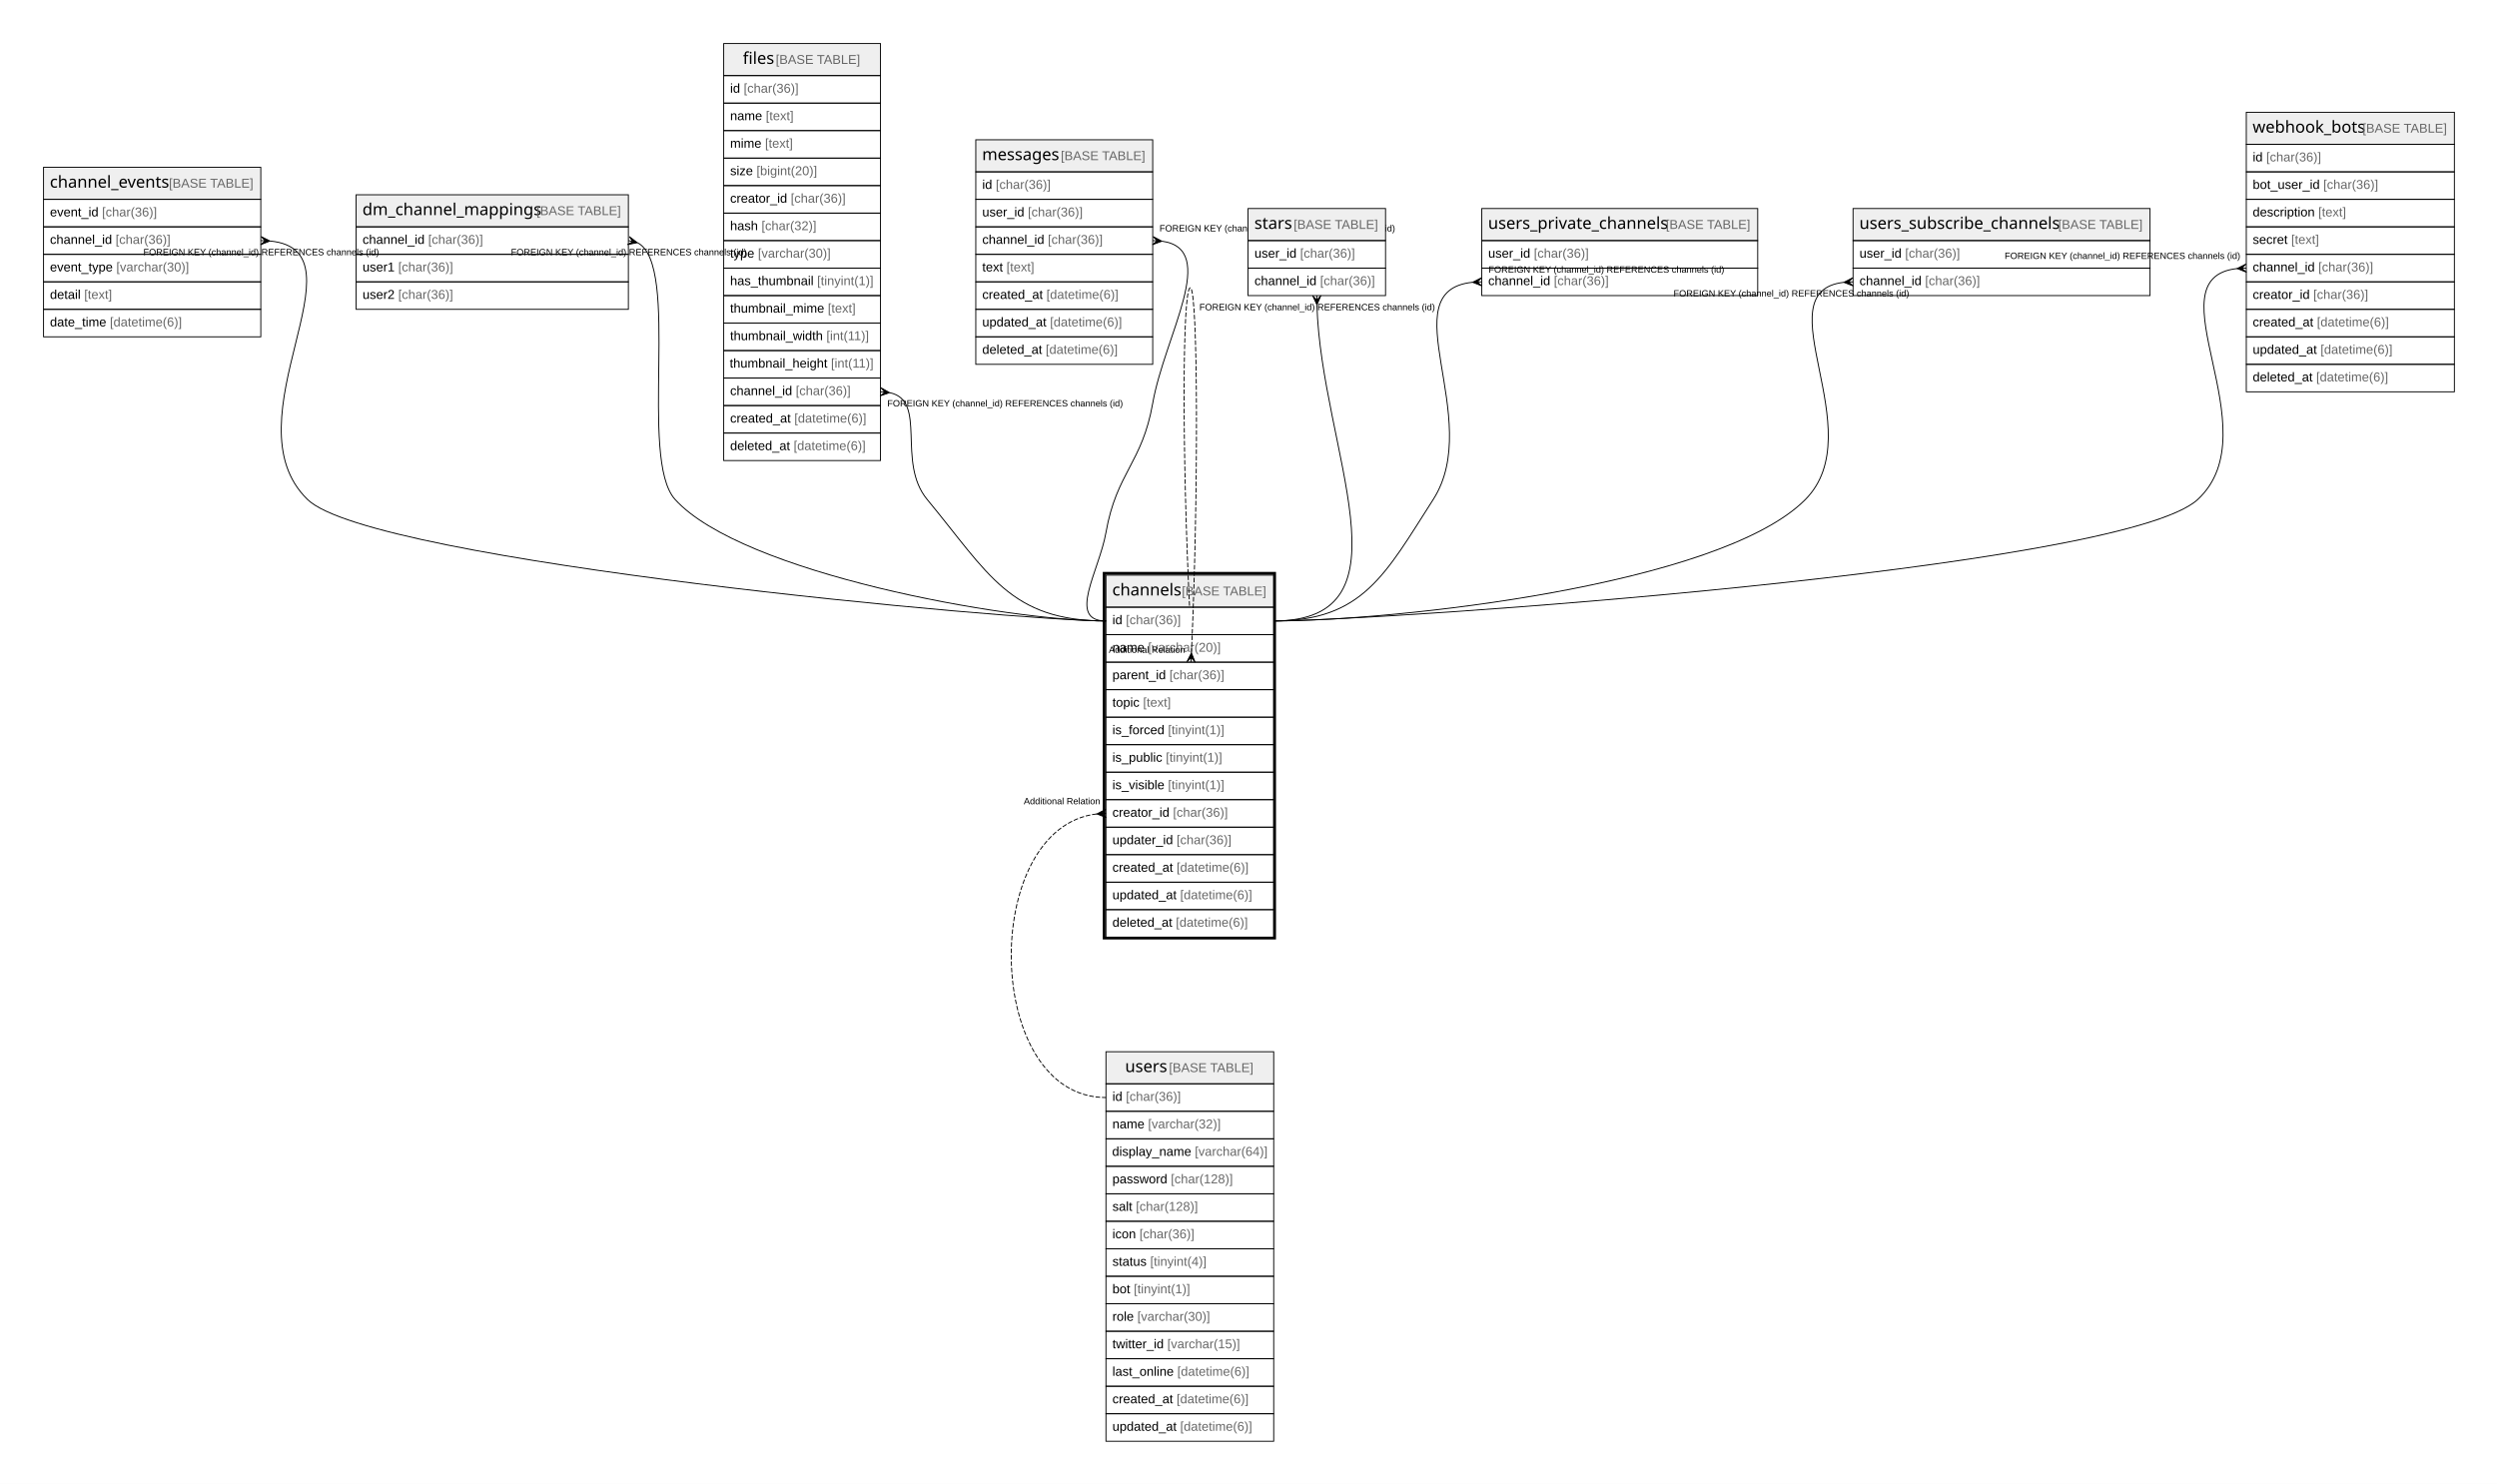
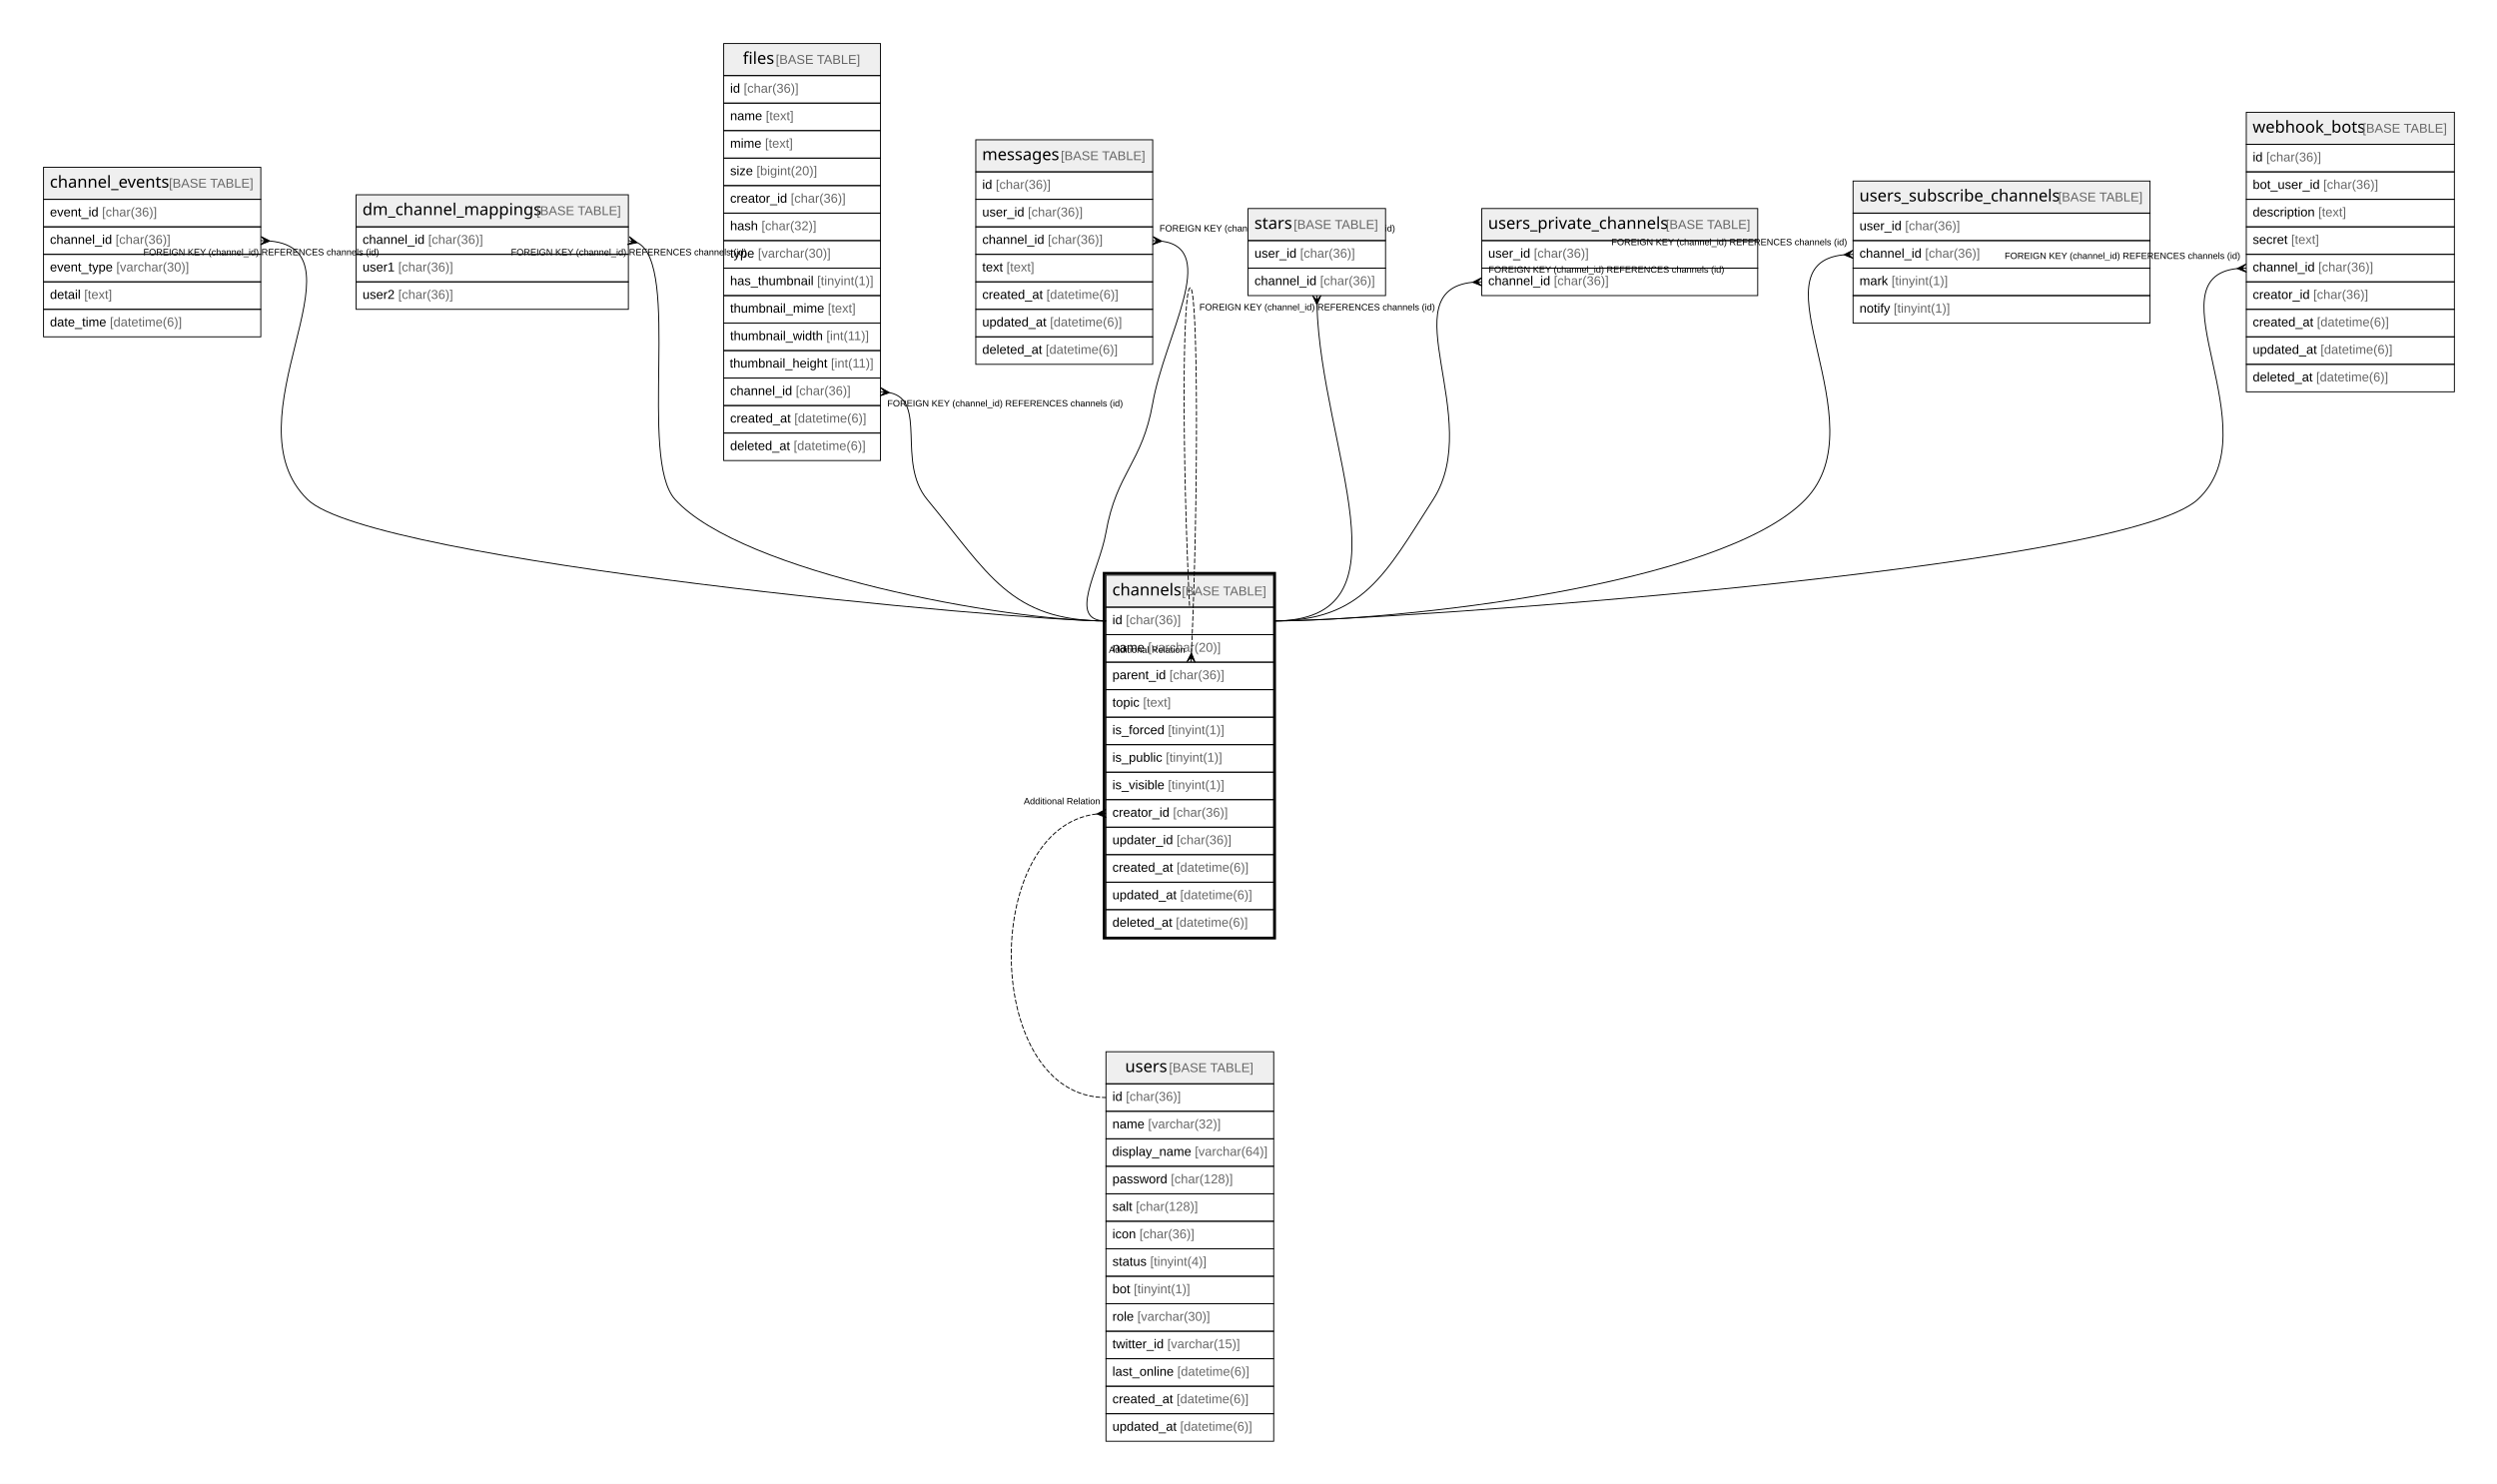
<svg xmlns="http://www.w3.org/2000/svg" width="2724pt" height="1619pt" viewBox="0.00 0.00 2724.00 1619.00">
  <g id="graph0" class="graph" transform="scale(1 1) rotate(0) translate(4 1615)">
    <polygon fill="#ffffff" stroke="transparent" points="-4,4 -4,-1615 2720,-1615 2720,4 -4,4" />
    <g id="node1" class="node">
      <polygon fill="#efefef" stroke="transparent" points="1202.5,-952.5 1202.5,-987.5 1385.5,-987.5 1385.5,-952.5 1202.5,-952.5" />
      <polygon fill="none" stroke="#000000" points="1202.5,-952.5 1202.5,-987.5 1385.5,-987.5 1385.5,-952.5 1202.5,-952.5" />
      <text text-anchor="start" x="1209.361" y="-965.3" font-family="Arial Bold" font-size="18.00" fill="#000000">channels</text>
      <text text-anchor="start" x="1281.386" y="-965.3" font-family="Arial" font-size="14.00" fill="#000000"> </text>
      <text text-anchor="start" x="1285.276" y="-965.3" font-family="Arial" font-size="14.00" fill="#666666">[BASE TABLE]</text>
      <polygon fill="none" stroke="#000000" points="1202.5,-922.5 1202.5,-952.5 1385.5,-952.5 1385.5,-922.5 1202.5,-922.5" />
      <text text-anchor="start" x="1209.5" y="-933.9" font-family="Arial" font-size="14.00" fill="#000000">id </text>
      <text text-anchor="start" x="1224.28" y="-933.9" font-family="Arial" font-size="14.00" fill="#666666">[char(36)]</text>
      <polygon fill="none" stroke="#000000" points="1202.5,-892.5 1202.5,-922.5 1385.5,-922.5 1385.5,-892.5 1202.5,-892.5" />
      <text text-anchor="start" x="1209.5" y="-903.9" font-family="Arial" font-size="14.00" fill="#000000">name </text>
      <text text-anchor="start" x="1248.399" y="-903.9" font-family="Arial" font-size="14.00" fill="#666666">[varchar(20)]</text>
      <polygon fill="none" stroke="#000000" points="1202.5,-862.5 1202.5,-892.5 1385.5,-892.5 1385.5,-862.5 1202.5,-862.5" />
      <text text-anchor="start" x="1209.5" y="-873.9" font-family="Arial" font-size="14.00" fill="#000000">parent_id </text>
      <text text-anchor="start" x="1271.744" y="-873.9" font-family="Arial" font-size="14.00" fill="#666666">[char(36)]</text>
      <polygon fill="none" stroke="#000000" points="1202.5,-832.5 1202.5,-862.5 1385.5,-862.5 1385.5,-832.5 1202.5,-832.5" />
      <text text-anchor="start" x="1209.5" y="-843.9" font-family="Arial" font-size="14.00" fill="#000000">topic </text>
      <text text-anchor="start" x="1242.953" y="-843.9" font-family="Arial" font-size="14.00" fill="#666666">[text]</text>
      <polygon fill="none" stroke="#000000" points="1202.5,-802.5 1202.5,-832.5 1385.5,-832.5 1385.5,-802.5 1202.5,-802.5" />
      <text text-anchor="start" x="1209.5" y="-813.9" font-family="Arial" font-size="14.00" fill="#000000">is_forced </text>
      <text text-anchor="start" x="1270.179" y="-813.9" font-family="Arial" font-size="14.00" fill="#666666">[tinyint(1)]</text>
      <polygon fill="none" stroke="#000000" points="1202.5,-772.5 1202.5,-802.5 1385.5,-802.5 1385.5,-772.5 1202.5,-772.5" />
      <text text-anchor="start" x="1209.5" y="-783.9" font-family="Arial" font-size="14.00" fill="#000000">is_public </text>
      <text text-anchor="start" x="1267.841" y="-783.9" font-family="Arial" font-size="14.00" fill="#666666">[tinyint(1)]</text>
      <polygon fill="none" stroke="#000000" points="1202.5,-742.5 1202.5,-772.5 1385.5,-772.5 1385.5,-742.5 1202.5,-742.5" />
      <text text-anchor="start" x="1209.5" y="-753.9" font-family="Arial" font-size="14.00" fill="#000000">is_visible </text>
      <text text-anchor="start" x="1270.165" y="-753.9" font-family="Arial" font-size="14.00" fill="#666666">[tinyint(1)]</text>
      <polygon fill="none" stroke="#000000" points="1202.5,-712.5 1202.5,-742.5 1385.5,-742.5 1385.5,-712.5 1202.5,-712.5" />
      <text text-anchor="start" x="1209.5" y="-723.9" font-family="Arial" font-size="14.00" fill="#000000">creator_id </text>
      <text text-anchor="start" x="1275.622" y="-723.9" font-family="Arial" font-size="14.00" fill="#666666">[char(36)]</text>
      <polygon fill="none" stroke="#000000" points="1202.5,-682.5 1202.5,-712.5 1385.5,-712.5 1385.5,-682.5 1202.5,-682.5" />
      <text text-anchor="start" x="1209.5" y="-693.9" font-family="Arial" font-size="14.00" fill="#000000">updater_id </text>
      <text text-anchor="start" x="1279.527" y="-693.9" font-family="Arial" font-size="14.00" fill="#666666">[char(36)]</text>
      <polygon fill="none" stroke="#000000" points="1202.5,-652.5 1202.5,-682.5 1385.5,-682.5 1385.5,-652.5 1202.5,-652.5" />
      <text text-anchor="start" x="1209.5" y="-663.9" font-family="Arial" font-size="14.00" fill="#000000">created_at </text>
      <text text-anchor="start" x="1279.528" y="-663.9" font-family="Arial" font-size="14.00" fill="#666666">[datetime(6)]</text>
      <polygon fill="none" stroke="#000000" points="1202.5,-622.5 1202.5,-652.5 1385.5,-652.5 1385.5,-622.5 1202.5,-622.5" />
      <text text-anchor="start" x="1209.5" y="-633.9" font-family="Arial" font-size="14.00" fill="#000000">updated_at </text>
      <text text-anchor="start" x="1283.433" y="-633.9" font-family="Arial" font-size="14.00" fill="#666666">[datetime(6)]</text>
      <polygon fill="none" stroke="#000000" points="1202.5,-592.5 1202.5,-622.5 1385.5,-622.5 1385.5,-592.5 1202.5,-592.5" />
      <text text-anchor="start" x="1209.5" y="-603.9" font-family="Arial" font-size="14.00" fill="#000000">deleted_at </text>
      <text text-anchor="start" x="1278.757" y="-603.9" font-family="Arial" font-size="14.00" fill="#666666">[datetime(6)]</text>
      <polygon fill="none" stroke="#000000" stroke-width="3" points="1200.5,-591.5 1200.5,-989.5 1386.5,-989.5 1386.5,-591.5 1200.5,-591.5" />
    </g>
    <g id="edge9" class="edge">
      <path fill="none" stroke="#000000" stroke-dasharray="5,2" d="M1295.74,-902.678C1303.479,-1071.526 1303.066,-1301 1294.5,-1301 1285.764,-1301 1285.508,-1118.829 1293.732,-952.51" />
      <polygon fill="#000000" stroke="#000000" points="1295.739,-902.651 1299.763,-892.45 1295.503,-897.656 1295.268,-892.662 1295.268,-892.662 1295.268,-892.662 1295.503,-897.656 1290.773,-892.874 1295.739,-902.651 1295.739,-902.651" />
      <text text-anchor="start" x="1205.592" y="-902.662" font-family="Arial" font-size="10.00" fill="#000000">Additional Relation</text>
    </g>
    <g id="node10" class="node">
      <polygon fill="#efefef" stroke="transparent" points="1202.5,-432.5 1202.5,-467.5 1385.5,-467.5 1385.5,-432.5 1202.5,-432.5" />
      <polygon fill="none" stroke="#000000" points="1202.5,-432.5 1202.5,-467.5 1385.5,-467.5 1385.5,-432.5 1202.5,-432.5" />
      <text text-anchor="start" x="1223.371" y="-445.3" font-family="Arial Bold" font-size="18.00" fill="#000000">users</text>
      <text text-anchor="start" x="1267.375" y="-445.3" font-family="Arial" font-size="14.00" fill="#000000"> </text>
      <text text-anchor="start" x="1271.266" y="-445.3" font-family="Arial" font-size="14.00" fill="#666666">[BASE TABLE]</text>
      <polygon fill="none" stroke="#000000" points="1202.5,-402.5 1202.5,-432.5 1385.5,-432.5 1385.5,-402.5 1202.5,-402.5" />
      <text text-anchor="start" x="1209.5" y="-413.9" font-family="Arial" font-size="14.00" fill="#000000">id </text>
      <text text-anchor="start" x="1224.28" y="-413.9" font-family="Arial" font-size="14.00" fill="#666666">[char(36)]</text>
      <polygon fill="none" stroke="#000000" points="1202.5,-372.5 1202.5,-402.5 1385.5,-402.5 1385.5,-372.5 1202.5,-372.5" />
      <text text-anchor="start" x="1209.5" y="-383.9" font-family="Arial" font-size="14.00" fill="#000000">name </text>
      <text text-anchor="start" x="1248.399" y="-383.9" font-family="Arial" font-size="14.00" fill="#666666">[varchar(32)]</text>
      <polygon fill="none" stroke="#000000" points="1202.5,-342.5 1202.5,-372.5 1385.5,-372.5 1385.5,-342.5 1202.5,-342.5" />
      <text text-anchor="start" x="1209.21" y="-353.9" font-family="Arial" font-size="14.00" fill="#000000">display_name </text>
      <text text-anchor="start" x="1299.453" y="-353.9" font-family="Arial" font-size="14.00" fill="#666666">[varchar(64)]</text>
      <polygon fill="none" stroke="#000000" points="1202.5,-312.5 1202.5,-342.5 1385.5,-342.5 1385.5,-312.5 1202.5,-312.5" />
      <text text-anchor="start" x="1209.5" y="-323.9" font-family="Arial" font-size="14.00" fill="#000000">password </text>
      <text text-anchor="start" x="1273.288" y="-323.9" font-family="Arial" font-size="14.00" fill="#666666">[char(128)]</text>
      <polygon fill="none" stroke="#000000" points="1202.5,-282.5 1202.5,-312.5 1385.5,-312.5 1385.5,-282.5 1202.5,-282.5" />
      <text text-anchor="start" x="1209.5" y="-293.9" font-family="Arial" font-size="14.00" fill="#000000">salt </text>
      <text text-anchor="start" x="1235.17" y="-293.9" font-family="Arial" font-size="14.00" fill="#666666">[char(128)]</text>
      <polygon fill="none" stroke="#000000" points="1202.5,-252.5 1202.5,-282.5 1385.5,-282.5 1385.5,-252.5 1202.5,-252.5" />
      <text text-anchor="start" x="1209.5" y="-263.9" font-family="Arial" font-size="14.00" fill="#000000">icon </text>
      <text text-anchor="start" x="1239.062" y="-263.9" font-family="Arial" font-size="14.00" fill="#666666">[char(36)]</text>
      <polygon fill="none" stroke="#000000" points="1202.5,-222.5 1202.5,-252.5 1385.5,-252.5 1385.5,-222.5 1202.5,-222.5" />
      <text text-anchor="start" x="1209.5" y="-233.9" font-family="Arial" font-size="14.00" fill="#000000">status </text>
      <text text-anchor="start" x="1250.737" y="-233.9" font-family="Arial" font-size="14.00" fill="#666666">[tinyint(4)]</text>
      <polygon fill="none" stroke="#000000" points="1202.5,-192.5 1202.5,-222.5 1385.5,-222.5 1385.5,-192.5 1202.5,-192.5" />
      <text text-anchor="start" x="1209.5" y="-203.9" font-family="Arial" font-size="14.00" fill="#000000">bot </text>
      <text text-anchor="start" x="1232.846" y="-203.9" font-family="Arial" font-size="14.00" fill="#666666">[tinyint(1)]</text>
      <polygon fill="none" stroke="#000000" points="1202.5,-162.5 1202.5,-192.5 1385.5,-192.5 1385.5,-162.5 1202.5,-162.5" />
      <text text-anchor="start" x="1209.5" y="-173.9" font-family="Arial" font-size="14.00" fill="#000000">role </text>
      <text text-anchor="start" x="1236.723" y="-173.9" font-family="Arial" font-size="14.00" fill="#666666">[varchar(30)]</text>
      <polygon fill="none" stroke="#000000" points="1202.5,-132.5 1202.5,-162.5 1385.5,-162.5 1385.5,-132.5 1202.5,-132.5" />
      <text text-anchor="start" x="1209.5" y="-143.9" font-family="Arial" font-size="14.00" fill="#000000">twitter_id </text>
      <text text-anchor="start" x="1269.391" y="-143.9" font-family="Arial" font-size="14.00" fill="#666666">[varchar(15)]</text>
      <polygon fill="none" stroke="#000000" points="1202.5,-102.5 1202.5,-132.5 1385.5,-132.5 1385.5,-102.5 1202.5,-102.5" />
      <text text-anchor="start" x="1209.5" y="-113.9" font-family="Arial" font-size="14.00" fill="#000000">last_online </text>
      <text text-anchor="start" x="1280.297" y="-113.9" font-family="Arial" font-size="14.00" fill="#666666">[datetime(6)]</text>
      <polygon fill="none" stroke="#000000" points="1202.5,-72.5 1202.5,-102.5 1385.5,-102.5 1385.5,-72.5 1202.5,-72.5" />
      <text text-anchor="start" x="1209.5" y="-83.9" font-family="Arial" font-size="14.00" fill="#000000">created_at </text>
      <text text-anchor="start" x="1279.528" y="-83.9" font-family="Arial" font-size="14.00" fill="#666666">[datetime(6)]</text>
      <polygon fill="none" stroke="#000000" points="1202.5,-42.5 1202.5,-72.5 1385.5,-72.5 1385.5,-42.5 1202.5,-42.5" />
      <text text-anchor="start" x="1209.5" y="-53.9" font-family="Arial" font-size="14.00" fill="#000000">updated_at </text>
      <text text-anchor="start" x="1283.433" y="-53.9" font-family="Arial" font-size="14.00" fill="#666666">[datetime(6)]</text>
    </g>
    <g id="edge10" class="edge">
      <path fill="none" stroke="#000000" stroke-dasharray="5,2" d="M1192.272,-726.911C1064.811,-711.958 1068.22,-417.5 1202.5,-417.5" />
      <polygon fill="#000000" stroke="#000000" points="1192.517,-726.925 1202.241,-731.992 1197.508,-727.212 1202.5,-727.5 1202.5,-727.5 1202.5,-727.5 1197.508,-727.212 1202.759,-723.008 1192.517,-726.925 1192.517,-726.925" />
      <text text-anchor="start" x="1112.824" y="-737.5" font-family="Arial" font-size="10.00" fill="#000000">Additional Relation</text>
    </g>
    <g id="node2" class="node">
      <polygon fill="#efefef" stroke="transparent" points="43.5,-1397.5 43.5,-1432.5 280.5,-1432.5 280.5,-1397.5 43.5,-1397.5" />
      <polygon fill="none" stroke="#000000" points="43.5,-1397.5 43.5,-1432.5 280.5,-1432.5 280.5,-1397.5 43.5,-1397.5" />
      <text text-anchor="start" x="50.347" y="-1410.3" font-family="Arial Bold" font-size="18.00" fill="#000000">channel_events</text>
      <text text-anchor="start" x="176.399" y="-1410.3" font-family="Arial" font-size="14.00" fill="#000000"> </text>
      <text text-anchor="start" x="180.29" y="-1410.3" font-family="Arial" font-size="14.00" fill="#666666">[BASE TABLE]</text>
      <polygon fill="none" stroke="#000000" points="43.5,-1367.5 43.5,-1397.5 280.5,-1397.5 280.5,-1367.5 43.5,-1367.5" />
      <text text-anchor="start" x="50.5" y="-1378.9" font-family="Arial" font-size="14.00" fill="#000000">event_id </text>
      <text text-anchor="start" x="107.301" y="-1378.9" font-family="Arial" font-size="14.00" fill="#666666">[char(36)]</text>
      <polygon fill="none" stroke="#000000" points="43.5,-1337.5 43.5,-1367.5 280.5,-1367.5 280.5,-1337.5 43.5,-1337.5" />
      <text text-anchor="start" x="50.5" y="-1348.9" font-family="Arial" font-size="14.00" fill="#000000">channel_id </text>
      <text text-anchor="start" x="122.082" y="-1348.9" font-family="Arial" font-size="14.00" fill="#666666">[char(36)]</text>
      <polygon fill="none" stroke="#000000" points="43.5,-1307.5 43.5,-1337.5 280.5,-1337.5 280.5,-1307.5 43.5,-1307.5" />
      <text text-anchor="start" x="50.5" y="-1318.9" font-family="Arial" font-size="14.00" fill="#000000">event_type </text>
      <text text-anchor="start" x="122.867" y="-1318.9" font-family="Arial" font-size="14.00" fill="#666666">[varchar(30)]</text>
      <polygon fill="none" stroke="#000000" points="43.5,-1277.5 43.5,-1307.5 280.5,-1307.5 280.5,-1277.5 43.5,-1277.5" />
      <text text-anchor="start" x="50.5" y="-1288.9" font-family="Arial" font-size="14.00" fill="#000000">detail </text>
      <text text-anchor="start" x="87.842" y="-1288.9" font-family="Arial" font-size="14.00" fill="#666666">[text]</text>
      <polygon fill="none" stroke="#000000" points="43.5,-1247.5 43.5,-1277.5 280.5,-1277.5 280.5,-1247.5 43.5,-1247.5" />
      <text text-anchor="start" x="50.5" y="-1258.9" font-family="Arial" font-size="14.00" fill="#000000">date_time </text>
      <text text-anchor="start" x="115.852" y="-1258.9" font-family="Arial" font-size="14.00" fill="#666666">[datetime(6)]</text>
    </g>
    <g id="edge1" class="edge">
      <path fill="none" stroke="#000000" d="M290.641,-1352.041C398.775,-1341.622 242.636,-1156.441 331.5,-1070 401.67,-1001.744 1104.609,-937.5 1202.5,-937.5" />
      <polygon fill="#000000" stroke="#000000" points="290.49,-1352.048 280.296,-1348.005 285.495,-1352.274 280.5,-1352.5 280.5,-1352.5 280.5,-1352.5 285.495,-1352.274 280.704,-1356.995 290.49,-1352.048 290.49,-1352.048" />
      <text text-anchor="start" x="152.378" y="-1336.5" font-family="Arial" font-size="10.00" fill="#000000">FOREIGN KEY (channel_id) REFERENCES channels (id)</text>
    </g>
    <g id="node3" class="node">
      <polygon fill="#efefef" stroke="transparent" points="384.5,-1367.5 384.5,-1402.5 681.5,-1402.5 681.5,-1367.5 384.5,-1367.5" />
      <polygon fill="none" stroke="#000000" points="384.5,-1367.5 384.5,-1402.5 681.5,-1402.5 681.5,-1367.5 384.5,-1367.5" />
      <text text-anchor="start" x="391.346" y="-1380.3" font-family="Arial Bold" font-size="18.00" fill="#000000">dm_channel_mappings</text>
      <text text-anchor="start" x="577.4" y="-1380.3" font-family="Arial" font-size="14.00" fill="#000000"> </text>
      <text text-anchor="start" x="581.29" y="-1380.3" font-family="Arial" font-size="14.00" fill="#666666">[BASE TABLE]</text>
      <polygon fill="none" stroke="#000000" points="384.5,-1337.5 384.5,-1367.5 681.5,-1367.5 681.5,-1337.5 384.5,-1337.5" />
      <text text-anchor="start" x="391.5" y="-1348.9" font-family="Arial" font-size="14.00" fill="#000000">channel_id </text>
      <text text-anchor="start" x="463.082" y="-1348.9" font-family="Arial" font-size="14.00" fill="#666666">[char(36)]</text>
      <polygon fill="none" stroke="#000000" points="384.5,-1307.5 384.5,-1337.5 681.5,-1337.5 681.5,-1307.5 384.5,-1307.5" />
      <text text-anchor="start" x="391.5" y="-1318.9" font-family="Arial" font-size="14.00" fill="#000000">user1 </text>
      <text text-anchor="start" x="430.399" y="-1318.9" font-family="Arial" font-size="14.00" fill="#666666">[char(36)]</text>
      <polygon fill="none" stroke="#000000" points="384.5,-1277.5 384.5,-1307.5 681.5,-1307.5 681.5,-1277.5 384.5,-1277.5" />
      <text text-anchor="start" x="391.5" y="-1288.9" font-family="Arial" font-size="14.00" fill="#000000">user2 </text>
      <text text-anchor="start" x="430.399" y="-1288.9" font-family="Arial" font-size="14.00" fill="#666666">[char(36)]</text>
    </g>
    <g id="edge2" class="edge">
      <path fill="none" stroke="#000000" d="M691.527,-1350.162C739.106,-1325.574 692.125,-1114.457 732.5,-1070 805.455,-989.668 1093.985,-937.5 1202.5,-937.5" />
      <polygon fill="#000000" stroke="#000000" points="691.239,-1350.229 680.478,-1348.118 686.369,-1351.364 681.5,-1352.5 681.5,-1352.5 681.5,-1352.5 686.369,-1351.364 682.522,-1356.882 691.239,-1350.229 691.239,-1350.229" />
      <text text-anchor="start" x="553.378" y="-1336.5" font-family="Arial" font-size="10.00" fill="#000000">FOREIGN KEY (channel_id) REFERENCES channels (id)</text>
    </g>
    <g id="node4" class="node">
      <polygon fill="#efefef" stroke="transparent" points="785.5,-1532.5 785.5,-1567.5 956.5,-1567.5 956.5,-1532.5 785.5,-1532.5" />
      <polygon fill="none" stroke="#000000" points="785.5,-1532.5 785.5,-1567.5 956.5,-1567.5 956.5,-1532.5 785.5,-1532.5" />
      <text text-anchor="start" x="806.375" y="-1545.3" font-family="Arial Bold" font-size="18.00" fill="#000000">files</text>
      <text text-anchor="start" x="838.371" y="-1545.3" font-family="Arial" font-size="14.00" fill="#000000"> </text>
      <text text-anchor="start" x="842.262" y="-1545.3" font-family="Arial" font-size="14.00" fill="#666666">[BASE TABLE]</text>
      <polygon fill="none" stroke="#000000" points="785.5,-1502.5 785.5,-1532.5 956.5,-1532.5 956.5,-1502.5 785.5,-1502.5" />
      <text text-anchor="start" x="792.5" y="-1513.9" font-family="Arial" font-size="14.00" fill="#000000">id </text>
      <text text-anchor="start" x="807.28" y="-1513.9" font-family="Arial" font-size="14.00" fill="#666666">[char(36)]</text>
      <polygon fill="none" stroke="#000000" points="785.5,-1472.5 785.5,-1502.5 956.5,-1502.5 956.5,-1472.5 785.5,-1472.5" />
      <text text-anchor="start" x="792.5" y="-1483.9" font-family="Arial" font-size="14.00" fill="#000000">name </text>
      <text text-anchor="start" x="831.399" y="-1483.9" font-family="Arial" font-size="14.00" fill="#666666">[text]</text>
      <polygon fill="none" stroke="#000000" points="785.5,-1442.5 785.5,-1472.5 956.5,-1472.5 956.5,-1442.5 785.5,-1442.5" />
      <text text-anchor="start" x="792.5" y="-1453.9" font-family="Arial" font-size="14.00" fill="#000000">mime </text>
      <text text-anchor="start" x="830.601" y="-1453.9" font-family="Arial" font-size="14.00" fill="#666666">[text]</text>
      <polygon fill="none" stroke="#000000" points="785.5,-1412.5 785.5,-1442.5 956.5,-1442.5 956.5,-1412.5 785.5,-1412.5" />
      <text text-anchor="start" x="792.5" y="-1423.9" font-family="Arial" font-size="14.00" fill="#000000">size </text>
      <text text-anchor="start" x="821.28" y="-1423.9" font-family="Arial" font-size="14.00" fill="#666666">[bigint(20)]</text>
      <polygon fill="none" stroke="#000000" points="785.5,-1382.5 785.5,-1412.5 956.5,-1412.5 956.5,-1382.5 785.5,-1382.5" />
      <text text-anchor="start" x="792.5" y="-1393.9" font-family="Arial" font-size="14.00" fill="#000000">creator_id </text>
      <text text-anchor="start" x="858.622" y="-1393.9" font-family="Arial" font-size="14.00" fill="#666666">[char(36)]</text>
      <polygon fill="none" stroke="#000000" points="785.5,-1352.5 785.5,-1382.5 956.5,-1382.5 956.5,-1352.5 785.5,-1352.5" />
      <text text-anchor="start" x="792.5" y="-1363.9" font-family="Arial" font-size="14.00" fill="#000000">hash </text>
      <text text-anchor="start" x="826.738" y="-1363.9" font-family="Arial" font-size="14.00" fill="#666666">[char(32)]</text>
      <polygon fill="none" stroke="#000000" points="785.5,-1322.5 785.5,-1352.5 956.5,-1352.5 956.5,-1322.5 785.5,-1322.5" />
      <text text-anchor="start" x="792.5" y="-1333.9" font-family="Arial" font-size="14.00" fill="#000000">type </text>
      <text text-anchor="start" x="822.846" y="-1333.9" font-family="Arial" font-size="14.00" fill="#666666">[varchar(30)]</text>
      <polygon fill="none" stroke="#000000" points="785.5,-1292.5 785.5,-1322.5 956.5,-1322.5 956.5,-1292.5 785.5,-1292.5" />
      <text text-anchor="start" x="792.5" y="-1303.9" font-family="Arial" font-size="14.00" fill="#000000">has_thumbnail </text>
      <text text-anchor="start" x="887.416" y="-1303.9" font-family="Arial" font-size="14.00" fill="#666666">[tinyint(1)]</text>
      <polygon fill="none" stroke="#000000" points="785.5,-1262.5 785.5,-1292.5 956.5,-1292.5 956.5,-1262.5 785.5,-1262.5" />
      <text text-anchor="start" x="792.5" y="-1273.9" font-family="Arial" font-size="14.00" fill="#000000">thumbnail_mime </text>
      <text text-anchor="start" x="899.061" y="-1273.9" font-family="Arial" font-size="14.00" fill="#666666">[text]</text>
      <polygon fill="none" stroke="#000000" points="785.5,-1232.5 785.5,-1262.5 956.5,-1262.5 956.5,-1232.5 785.5,-1232.5" />
      <text text-anchor="start" x="792.5" y="-1243.9" font-family="Arial" font-size="14.00" fill="#000000">thumbnail_width </text>
      <text text-anchor="start" x="897.52" y="-1243.9" font-family="Arial" font-size="14.00" fill="#666666">[int(11)]</text>
      <polygon fill="none" stroke="#000000" points="785.5,-1202.5 785.5,-1232.5 956.5,-1232.5 956.5,-1202.5 785.5,-1202.5" />
      <text text-anchor="start" x="792.037" y="-1213.9" font-family="Arial" font-size="14.00" fill="#000000">thumbnail_height </text>
      <text text-anchor="start" x="902.515" y="-1213.9" font-family="Arial" font-size="14.00" fill="#666666">[int(11)]</text>
      <polygon fill="none" stroke="#000000" points="785.5,-1172.5 785.5,-1202.5 956.5,-1202.5 956.5,-1172.5 785.5,-1172.5" />
      <text text-anchor="start" x="792.5" y="-1183.9" font-family="Arial" font-size="14.00" fill="#000000">channel_id </text>
      <text text-anchor="start" x="864.082" y="-1183.9" font-family="Arial" font-size="14.00" fill="#666666">[char(36)]</text>
      <polygon fill="none" stroke="#000000" points="785.5,-1142.5 785.5,-1172.5 956.5,-1172.5 956.5,-1142.5 785.5,-1142.5" />
      <text text-anchor="start" x="792.5" y="-1153.9" font-family="Arial" font-size="14.00" fill="#000000">created_at </text>
      <text text-anchor="start" x="862.528" y="-1153.9" font-family="Arial" font-size="14.00" fill="#666666">[datetime(6)]</text>
      <polygon fill="none" stroke="#000000" points="785.5,-1112.5 785.5,-1142.5 956.5,-1142.5 956.5,-1112.5 785.5,-1112.5" />
      <text text-anchor="start" x="792.5" y="-1123.9" font-family="Arial" font-size="14.00" fill="#000000">deleted_at </text>
      <text text-anchor="start" x="861.757" y="-1123.9" font-family="Arial" font-size="14.00" fill="#666666">[datetime(6)]</text>
    </g>
    <g id="edge3" class="edge">
      <path fill="none" stroke="#000000" d="M966.581,-1186.556C1008.165,-1177.849 973.598,-1110.932 1007.5,-1070 1074.337,-989.304 1097.719,-937.5 1202.5,-937.5" />
      <polygon fill="#000000" stroke="#000000" points="966.456,-1186.568 956.08,-1183.02 961.478,-1187.034 956.5,-1187.5 956.5,-1187.5 956.5,-1187.5 961.478,-1187.034 956.92,-1191.98 966.456,-1186.568 966.456,-1186.568" />
      <text text-anchor="start" x="963.878" y="-1171.5" font-family="Arial" font-size="10.00" fill="#000000">FOREIGN KEY (channel_id) REFERENCES channels (id)</text>
    </g>
    <g id="node5" class="node">
      <polygon fill="#efefef" stroke="transparent" points="1060.5,-1427.5 1060.5,-1462.5 1253.5,-1462.5 1253.5,-1427.5 1060.5,-1427.5" />
      <polygon fill="none" stroke="#000000" points="1060.5,-1427.5 1060.5,-1462.5 1253.5,-1462.5 1253.5,-1427.5 1060.5,-1427.5" />
      <text text-anchor="start" x="1067.365" y="-1440.3" font-family="Arial Bold" font-size="18.00" fill="#000000">messages</text>
      <text text-anchor="start" x="1149.382" y="-1440.3" font-family="Arial" font-size="14.00" fill="#000000"> </text>
      <text text-anchor="start" x="1153.272" y="-1440.3" font-family="Arial" font-size="14.00" fill="#666666">[BASE TABLE]</text>
      <polygon fill="none" stroke="#000000" points="1060.5,-1397.5 1060.5,-1427.5 1253.5,-1427.5 1253.5,-1397.5 1060.5,-1397.5" />
      <text text-anchor="start" x="1067.5" y="-1408.9" font-family="Arial" font-size="14.00" fill="#000000">id </text>
      <text text-anchor="start" x="1082.28" y="-1408.9" font-family="Arial" font-size="14.00" fill="#666666">[char(36)]</text>
      <polygon fill="none" stroke="#000000" points="1060.5,-1367.5 1060.5,-1397.5 1253.5,-1397.5 1253.5,-1367.5 1060.5,-1367.5" />
      <text text-anchor="start" x="1067.5" y="-1378.9" font-family="Arial" font-size="14.00" fill="#000000">user_id </text>
      <text text-anchor="start" x="1117.288" y="-1378.9" font-family="Arial" font-size="14.00" fill="#666666">[char(36)]</text>
      <polygon fill="none" stroke="#000000" points="1060.5,-1337.5 1060.5,-1367.5 1253.5,-1367.5 1253.5,-1337.5 1060.5,-1337.5" />
      <text text-anchor="start" x="1067.5" y="-1348.9" font-family="Arial" font-size="14.00" fill="#000000">channel_id </text>
      <text text-anchor="start" x="1139.082" y="-1348.9" font-family="Arial" font-size="14.00" fill="#666666">[char(36)]</text>
      <polygon fill="none" stroke="#000000" points="1060.5,-1307.5 1060.5,-1337.5 1253.5,-1337.5 1253.5,-1307.5 1060.5,-1307.5" />
      <text text-anchor="start" x="1067.5" y="-1318.9" font-family="Arial" font-size="14.00" fill="#000000">text </text>
      <text text-anchor="start" x="1093.954" y="-1318.9" font-family="Arial" font-size="14.00" fill="#666666">[text]</text>
      <polygon fill="none" stroke="#000000" points="1060.5,-1277.5 1060.5,-1307.5 1253.5,-1307.5 1253.5,-1277.5 1060.5,-1277.5" />
      <text text-anchor="start" x="1067.5" y="-1288.9" font-family="Arial" font-size="14.00" fill="#000000">created_at </text>
      <text text-anchor="start" x="1137.528" y="-1288.9" font-family="Arial" font-size="14.00" fill="#666666">[datetime(6)]</text>
      <polygon fill="none" stroke="#000000" points="1060.5,-1247.5 1060.5,-1277.5 1253.5,-1277.5 1253.5,-1247.5 1060.5,-1247.5" />
      <text text-anchor="start" x="1067.5" y="-1258.9" font-family="Arial" font-size="14.00" fill="#000000">updated_at </text>
      <text text-anchor="start" x="1141.433" y="-1258.9" font-family="Arial" font-size="14.00" fill="#666666">[datetime(6)]</text>
      <polygon fill="none" stroke="#000000" points="1060.5,-1217.5 1060.5,-1247.5 1253.5,-1247.5 1253.5,-1217.5 1060.5,-1217.5" />
      <text text-anchor="start" x="1067.5" y="-1228.9" font-family="Arial" font-size="14.00" fill="#000000">deleted_at </text>
      <text text-anchor="start" x="1136.757" y="-1228.9" font-family="Arial" font-size="14.00" fill="#666666">[datetime(6)]</text>
    </g>
    <g id="edge4" class="edge">
      <path fill="none" stroke="#000000" d="M1263.664,-1351.855C1326.383,-1343.193 1266.483,-1249.062 1253.5,-1175 1241.994,-1109.361 1214.006,-1099.639 1202.5,-1034 1195.095,-991.755 1159.611,-937.5 1202.5,-937.5" />
      <polygon fill="#000000" stroke="#000000" points="1263.48,-1351.866 1253.215,-1348.009 1258.49,-1352.183 1253.5,-1352.5 1253.5,-1352.5 1253.5,-1352.5 1258.49,-1352.183 1253.785,-1356.991 1263.48,-1351.866 1263.48,-1351.866" />
      <text text-anchor="start" x="1260.878" y="-1362.5" font-family="Arial" font-size="10.00" fill="#000000">FOREIGN KEY (channel_id) REFERENCES channels (id)</text>
    </g>
    <g id="node6" class="node">
      <polygon fill="#efefef" stroke="transparent" points="1357.5,-1352.5 1357.5,-1387.5 1507.5,-1387.5 1507.5,-1352.5 1357.5,-1352.5" />
      <polygon fill="none" stroke="#000000" points="1357.5,-1352.5 1357.5,-1387.5 1507.5,-1387.5 1507.5,-1352.5 1357.5,-1352.5" />
      <text text-anchor="start" x="1364.373" y="-1365.3" font-family="Arial Bold" font-size="18.00" fill="#000000">stars</text>
      <text text-anchor="start" x="1403.373" y="-1365.3" font-family="Arial" font-size="14.00" fill="#000000"> </text>
      <text text-anchor="start" x="1407.264" y="-1365.3" font-family="Arial" font-size="14.00" fill="#666666">[BASE TABLE]</text>
      <polygon fill="none" stroke="#000000" points="1357.5,-1322.5 1357.5,-1352.5 1507.5,-1352.5 1507.5,-1322.5 1357.5,-1322.5" />
      <text text-anchor="start" x="1364.5" y="-1333.9" font-family="Arial" font-size="14.00" fill="#000000">user_id </text>
      <text text-anchor="start" x="1414.288" y="-1333.9" font-family="Arial" font-size="14.00" fill="#666666">[char(36)]</text>
      <polygon fill="none" stroke="#000000" points="1357.5,-1292.5 1357.5,-1322.5 1507.5,-1322.5 1507.5,-1292.5 1357.5,-1292.5" />
      <text text-anchor="start" x="1364.5" y="-1303.9" font-family="Arial" font-size="14.00" fill="#000000">channel_id </text>
      <text text-anchor="start" x="1436.082" y="-1303.9" font-family="Arial" font-size="14.00" fill="#666666">[char(36)]</text>
    </g>
    <g id="edge5" class="edge">
      <path fill="none" stroke="#000000" d="M1432.651,-1282.194C1437.194,-1125.021 1541.235,-937.5 1385.5,-937.5" />
      <polygon fill="#000000" stroke="#000000" points="1432.647,-1282.501 1428.001,-1292.434 1432.573,-1287.501 1432.5,-1292.5 1432.5,-1292.5 1432.5,-1292.5 1432.573,-1287.501 1436.999,-1292.566 1432.647,-1282.501 1432.647,-1282.501" />
      <text text-anchor="start" x="1304.378" y="-1276.5" font-family="Arial" font-size="10.00" fill="#000000">FOREIGN KEY (channel_id) REFERENCES channels (id)</text>
    </g>
    <g id="node7" class="node">
      <polygon fill="#efefef" stroke="transparent" points="1612.5,-1352.5 1612.5,-1387.5 1913.5,-1387.5 1913.5,-1352.5 1612.5,-1352.5" />
      <polygon fill="none" stroke="#000000" points="1612.5,-1352.5 1612.5,-1387.5 1913.5,-1387.5 1913.5,-1352.5 1612.5,-1352.5" />
      <text text-anchor="start" x="1619.348" y="-1365.3" font-family="Arial Bold" font-size="18.00" fill="#000000">users_private_channels</text>
      <text text-anchor="start" x="1809.398" y="-1365.3" font-family="Arial" font-size="14.00" fill="#000000"> </text>
      <text text-anchor="start" x="1813.288" y="-1365.3" font-family="Arial" font-size="14.00" fill="#666666">[BASE TABLE]</text>
      <polygon fill="none" stroke="#000000" points="1612.5,-1322.5 1612.5,-1352.5 1913.5,-1352.5 1913.5,-1322.5 1612.5,-1322.5" />
      <text text-anchor="start" x="1619.5" y="-1333.9" font-family="Arial" font-size="14.00" fill="#000000">user_id </text>
      <text text-anchor="start" x="1669.288" y="-1333.9" font-family="Arial" font-size="14.00" fill="#666666">[char(36)]</text>
      <polygon fill="none" stroke="#000000" points="1612.5,-1292.5 1612.5,-1322.5 1913.5,-1322.5 1913.5,-1292.5 1612.5,-1292.5" />
      <text text-anchor="start" x="1619.5" y="-1303.9" font-family="Arial" font-size="14.00" fill="#000000">channel_id </text>
      <text text-anchor="start" x="1691.082" y="-1303.9" font-family="Arial" font-size="14.00" fill="#666666">[char(36)]</text>
    </g>
    <g id="edge6" class="edge">
      <path fill="none" stroke="#000000" d="M1602.446,-1307.023C1511.695,-1297.837 1615.904,-1158.043 1559.5,-1070 1507.065,-988.153 1482.703,-937.5 1385.5,-937.5" />
      <polygon fill="#000000" stroke="#000000" points="1602.511,-1307.026 1612.287,-1311.995 1607.506,-1307.263 1612.5,-1307.5 1612.5,-1307.5 1612.5,-1307.5 1607.506,-1307.263 1612.713,-1303.005 1602.511,-1307.026 1602.511,-1307.026" />
      <text text-anchor="start" x="1619.878" y="-1317.5" font-family="Arial" font-size="10.00" fill="#000000">FOREIGN KEY (channel_id) REFERENCES channels (id)</text>
    </g>
    <g id="node8" class="node">
-       <polygon fill="#efefef" stroke="transparent" points="2017.5,-1352.5 2017.5,-1387.5 2341.5,-1387.5 2341.5,-1352.5 2017.5,-1352.5" />
-       <polygon fill="none" stroke="#000000" points="2017.5,-1352.5 2017.5,-1387.5 2341.5,-1387.5 2341.5,-1352.5 2017.5,-1352.5" />
-       <text text-anchor="start" x="2024.346" y="-1365.3" font-family="Arial Bold" font-size="18.00" fill="#000000">users_subscribe_channels</text>
-       <text text-anchor="start" x="2237.4" y="-1365.3" font-family="Arial" font-size="14.00" fill="#000000"> </text>
-       <text text-anchor="start" x="2241.29" y="-1365.3" font-family="Arial" font-size="14.00" fill="#666666">[BASE TABLE]</text>
+       <polygon fill="#efefef" stroke="transparent" points="2017.5,-1382.5 2017.5,-1417.5 2341.5,-1417.5 2341.5,-1382.5 2017.5,-1382.5" />
+       <polygon fill="none" stroke="#000000" points="2017.5,-1382.5 2017.5,-1417.5 2341.5,-1417.5 2341.5,-1382.5 2017.5,-1382.5" />
+       <text text-anchor="start" x="2024.346" y="-1395.3" font-family="Arial Bold" font-size="18.00" fill="#000000">users_subscribe_channels</text>
+       <text text-anchor="start" x="2237.4" y="-1395.3" font-family="Arial" font-size="14.00" fill="#000000"> </text>
+       <text text-anchor="start" x="2241.29" y="-1395.3" font-family="Arial" font-size="14.00" fill="#666666">[BASE TABLE]</text>
+       <polygon fill="none" stroke="#000000" points="2017.5,-1352.5 2017.5,-1382.5 2341.5,-1382.5 2341.5,-1352.5 2017.5,-1352.5" />
+       <text text-anchor="start" x="2024.5" y="-1363.9" font-family="Arial" font-size="14.00" fill="#000000">user_id </text>
+       <text text-anchor="start" x="2074.288" y="-1363.9" font-family="Arial" font-size="14.00" fill="#666666">[char(36)]</text>
      <polygon fill="none" stroke="#000000" points="2017.5,-1322.5 2017.5,-1352.5 2341.5,-1352.5 2341.5,-1322.5 2017.5,-1322.5" />
-       <text text-anchor="start" x="2024.5" y="-1333.9" font-family="Arial" font-size="14.00" fill="#000000">user_id </text>
-       <text text-anchor="start" x="2074.288" y="-1333.9" font-family="Arial" font-size="14.00" fill="#666666">[char(36)]</text>
+       <text text-anchor="start" x="2024.5" y="-1333.9" font-family="Arial" font-size="14.00" fill="#000000">channel_id </text>
+       <text text-anchor="start" x="2096.082" y="-1333.9" font-family="Arial" font-size="14.00" fill="#666666">[char(36)]</text>
      <polygon fill="none" stroke="#000000" points="2017.5,-1292.5 2017.5,-1322.5 2341.5,-1322.5 2341.5,-1292.5 2017.5,-1292.5" />
-       <text text-anchor="start" x="2024.5" y="-1303.9" font-family="Arial" font-size="14.00" fill="#000000">channel_id </text>
-       <text text-anchor="start" x="2096.082" y="-1303.9" font-family="Arial" font-size="14.00" fill="#666666">[char(36)]</text>
+       <text text-anchor="start" x="2024.5" y="-1303.9" font-family="Arial" font-size="14.00" fill="#000000">mark </text>
+       <text text-anchor="start" x="2059.494" y="-1303.9" font-family="Arial" font-size="14.00" fill="#666666">[tinyint(1)]</text>
+       <polygon fill="none" stroke="#000000" points="2017.5,-1262.5 2017.5,-1292.5 2341.5,-1292.5 2341.5,-1262.5 2017.5,-1262.5" />
+       <text text-anchor="start" x="2024.5" y="-1273.9" font-family="Arial" font-size="14.00" fill="#000000">notify </text>
+       <text text-anchor="start" x="2061.844" y="-1273.9" font-family="Arial" font-size="14.00" fill="#666666">[tinyint(1)]</text>
    </g>
    <g id="edge7" class="edge">
-       <path fill="none" stroke="#000000" d="M2007.244,-1306.946C1918.232,-1296.61 2038.961,-1144.129 1965.5,-1070 1872.438,-976.092 1517.709,-937.5 1385.5,-937.5" />
-       <polygon fill="#000000" stroke="#000000" points="2007.514,-1306.961 2017.257,-1311.994 2012.507,-1307.23 2017.5,-1307.5 2017.5,-1307.5 2017.5,-1307.5 2012.507,-1307.23 2017.743,-1303.006 2007.514,-1306.961 2007.514,-1306.961" />
-       <text text-anchor="start" x="1821.628" y="-1291.5" font-family="Arial" font-size="10.00" fill="#000000">FOREIGN KEY (channel_id) REFERENCES channels (id)</text>
+       <path fill="none" stroke="#000000" d="M2007.241,-1337.011C1905.453,-1326.659 2047.184,-1154.391 1965.5,-1070 1873.55,-975.003 1517.709,-937.5 1385.5,-937.5" />
+       <polygon fill="#000000" stroke="#000000" points="2007.511,-1337.024 2017.286,-1341.995 2012.506,-1337.262 2017.5,-1337.5 2017.5,-1337.5 2017.5,-1337.5 2012.506,-1337.262 2017.714,-1333.005 2007.511,-1337.024 2007.511,-1337.024" />
+       <text text-anchor="start" x="1753.878" y="-1347.5" font-family="Arial" font-size="10.00" fill="#000000">FOREIGN KEY (channel_id) REFERENCES channels (id)</text>
    </g>
    <g id="node9" class="node">
      <polygon fill="#efefef" stroke="transparent" points="2446.5,-1457.5 2446.5,-1492.5 2673.5,-1492.5 2673.5,-1457.5 2446.5,-1457.5" />
      <polygon fill="none" stroke="#000000" points="2446.5,-1457.5 2446.5,-1492.5 2673.5,-1492.5 2673.5,-1457.5 2446.5,-1457.5" />
      <text text-anchor="start" x="2453.35" y="-1470.3" font-family="Arial Bold" font-size="18.00" fill="#000000">webhook_bots</text>
      <text text-anchor="start" x="2569.396" y="-1470.3" font-family="Arial" font-size="14.00" fill="#000000"> </text>
      <text text-anchor="start" x="2573.287" y="-1470.3" font-family="Arial" font-size="14.00" fill="#666666">[BASE TABLE]</text>
      <polygon fill="none" stroke="#000000" points="2446.5,-1427.5 2446.5,-1457.5 2673.5,-1457.5 2673.5,-1427.5 2446.5,-1427.5" />
      <text text-anchor="start" x="2453.5" y="-1438.9" font-family="Arial" font-size="14.00" fill="#000000">id </text>
      <text text-anchor="start" x="2468.28" y="-1438.9" font-family="Arial" font-size="14.00" fill="#666666">[char(36)]</text>
      <polygon fill="none" stroke="#000000" points="2446.5,-1397.5 2446.5,-1427.5 2673.5,-1427.5 2673.5,-1397.5 2446.5,-1397.5" />
      <text text-anchor="start" x="2453.5" y="-1408.9" font-family="Arial" font-size="14.00" fill="#000000">bot_user_id </text>
      <text text-anchor="start" x="2530.527" y="-1408.9" font-family="Arial" font-size="14.00" fill="#666666">[char(36)]</text>
      <polygon fill="none" stroke="#000000" points="2446.5,-1367.5 2446.5,-1397.5 2673.5,-1397.5 2673.5,-1367.5 2446.5,-1367.5" />
      <text text-anchor="start" x="2453.5" y="-1378.9" font-family="Arial" font-size="14.00" fill="#000000">description </text>
      <text text-anchor="start" x="2525.068" y="-1378.9" font-family="Arial" font-size="14.00" fill="#666666">[text]</text>
      <polygon fill="none" stroke="#000000" points="2446.5,-1337.5 2446.5,-1367.5 2673.5,-1367.5 2673.5,-1337.5 2446.5,-1337.5" />
      <text text-anchor="start" x="2453.5" y="-1348.9" font-family="Arial" font-size="14.00" fill="#000000">secret </text>
      <text text-anchor="start" x="2495.507" y="-1348.9" font-family="Arial" font-size="14.00" fill="#666666">[text]</text>
      <polygon fill="none" stroke="#000000" points="2446.5,-1307.5 2446.5,-1337.5 2673.5,-1337.5 2673.5,-1307.5 2446.5,-1307.5" />
      <text text-anchor="start" x="2453.5" y="-1318.9" font-family="Arial" font-size="14.00" fill="#000000">channel_id </text>
      <text text-anchor="start" x="2525.082" y="-1318.9" font-family="Arial" font-size="14.00" fill="#666666">[char(36)]</text>
      <polygon fill="none" stroke="#000000" points="2446.5,-1277.5 2446.5,-1307.5 2673.5,-1307.5 2673.5,-1277.5 2446.5,-1277.5" />
      <text text-anchor="start" x="2453.5" y="-1288.9" font-family="Arial" font-size="14.00" fill="#000000">creator_id </text>
      <text text-anchor="start" x="2519.622" y="-1288.9" font-family="Arial" font-size="14.00" fill="#666666">[char(36)]</text>
      <polygon fill="none" stroke="#000000" points="2446.5,-1247.5 2446.5,-1277.5 2673.5,-1277.5 2673.5,-1247.5 2446.5,-1247.5" />
      <text text-anchor="start" x="2453.5" y="-1258.9" font-family="Arial" font-size="14.00" fill="#000000">created_at </text>
      <text text-anchor="start" x="2523.528" y="-1258.9" font-family="Arial" font-size="14.00" fill="#666666">[datetime(6)]</text>
      <polygon fill="none" stroke="#000000" points="2446.5,-1217.5 2446.5,-1247.5 2673.5,-1247.5 2673.5,-1217.5 2446.5,-1217.5" />
      <text text-anchor="start" x="2453.5" y="-1228.9" font-family="Arial" font-size="14.00" fill="#000000">updated_at </text>
      <text text-anchor="start" x="2527.433" y="-1228.9" font-family="Arial" font-size="14.00" fill="#666666">[datetime(6)]</text>
      <polygon fill="none" stroke="#000000" points="2446.5,-1187.5 2446.5,-1217.5 2673.5,-1217.5 2673.5,-1187.5 2446.5,-1187.5" />
      <text text-anchor="start" x="2453.5" y="-1198.9" font-family="Arial" font-size="14.00" fill="#000000">deleted_at </text>
      <text text-anchor="start" x="2522.757" y="-1198.9" font-family="Arial" font-size="14.00" fill="#666666">[datetime(6)]</text>
    </g>
    <g id="edge8" class="edge">
      <path fill="none" stroke="#000000" d="M2436.498,-1321.997C2340.719,-1311.684 2474.983,-1145.5 2393.5,-1070 2310.638,-993.223 1498.464,-937.5 1385.5,-937.5" />
      <polygon fill="#000000" stroke="#000000" points="2436.513,-1321.997 2446.274,-1326.994 2441.506,-1322.249 2446.5,-1322.5 2446.5,-1322.5 2446.5,-1322.5 2441.506,-1322.249 2446.726,-1318.006 2436.513,-1321.997 2436.513,-1321.997" />
      <text text-anchor="start" x="2182.878" y="-1332.5" font-family="Arial" font-size="10.00" fill="#000000">FOREIGN KEY (channel_id) REFERENCES channels (id)</text>
    </g>
  </g>
</svg>
